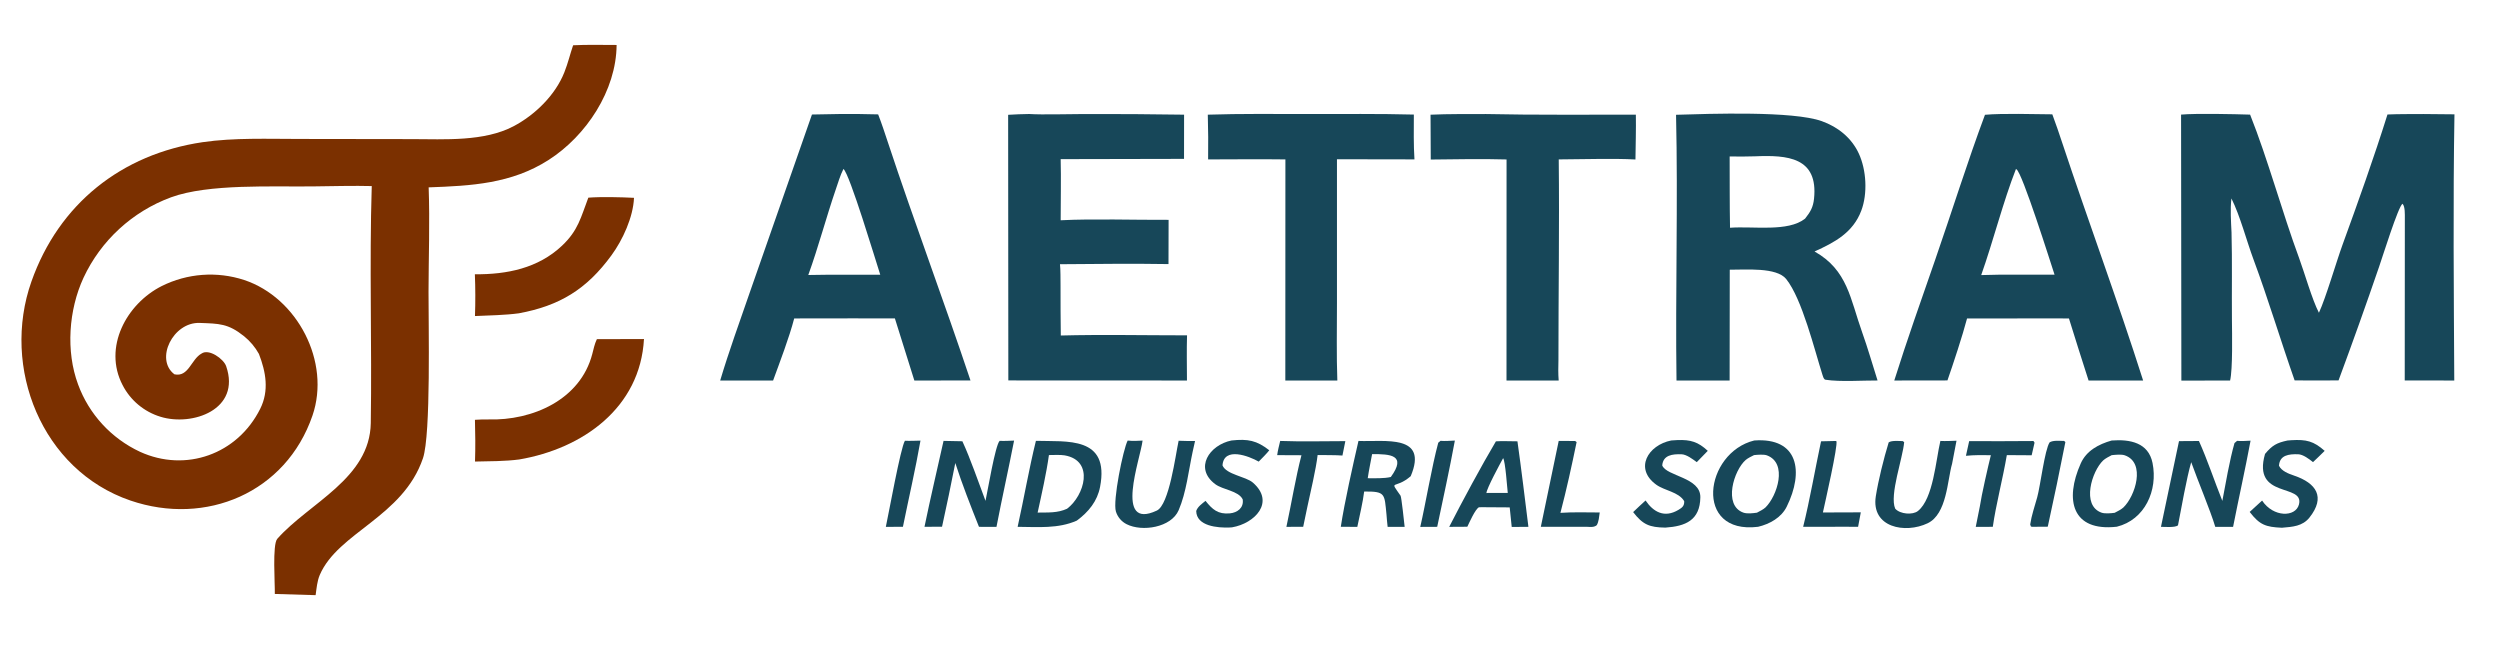
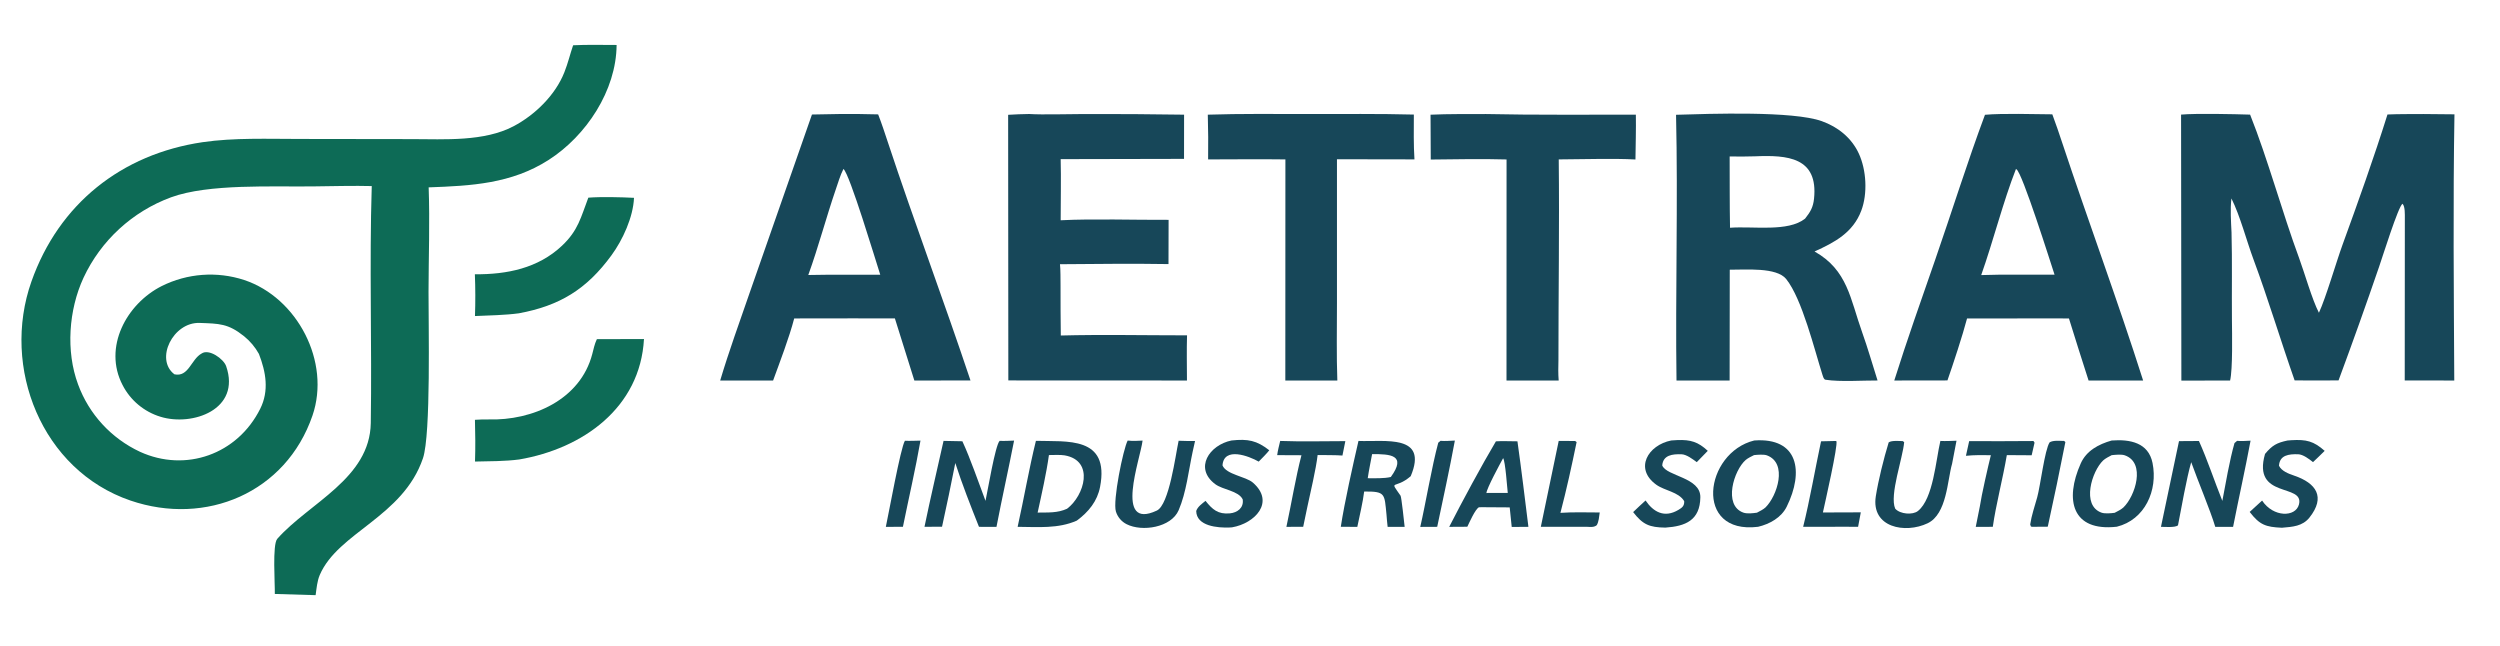
<svg xmlns="http://www.w3.org/2000/svg" width="93" height="24" viewBox="0 0 93 24" fill="none">
-   <path d="M21.32 1.684C21.829 1.658 22.422 1.673 22.938 1.673C22.926 3.367 21.808 5.054 20.409 5.95C19.023 6.837 17.532 6.913 15.946 6.97C15.993 8.257 15.944 9.566 15.941 10.855C15.937 12.027 16.035 16.164 15.734 17.047C14.989 19.234 12.581 19.799 11.896 21.387C11.797 21.616 11.776 21.895 11.741 22.14L10.223 22.095C10.233 21.731 10.127 20.257 10.314 20.045C11.5 18.705 13.761 17.805 13.793 15.736C13.838 12.808 13.738 9.848 13.829 6.922C13.242 6.904 12.253 6.926 11.666 6.934C10.155 6.955 7.759 6.828 6.365 7.339C4.925 7.869 3.753 8.946 3.105 10.336C2.555 11.529 2.444 13.062 2.904 14.3C3.31 15.407 4.139 16.308 5.209 16.807C6.903 17.581 8.831 16.907 9.68 15.207C10.016 14.535 9.893 13.842 9.632 13.166C9.492 12.914 9.306 12.691 9.082 12.51C8.485 12.03 8.148 12.04 7.426 12.013C6.437 11.977 5.752 13.366 6.488 13.924C7.017 14.04 7.11 13.364 7.498 13.152C7.772 12.96 8.319 13.35 8.413 13.622C8.973 15.24 7.151 15.868 5.972 15.504C5.36 15.318 4.85 14.892 4.559 14.323C3.83 12.922 4.703 11.303 6.017 10.641C6.969 10.166 8.07 10.085 9.081 10.415C11.065 11.073 12.309 13.467 11.624 15.46C10.639 18.327 7.663 19.581 4.852 18.62C1.554 17.493 0.039 13.671 1.169 10.473C2.189 7.585 4.52 5.734 7.538 5.289C8.702 5.118 9.984 5.169 11.153 5.169L15.32 5.175C16.547 5.178 18.008 5.272 19.101 4.698C19.899 4.279 20.659 3.539 20.994 2.69C21.136 2.329 21.198 2.042 21.32 1.684Z" fill="#7B3000" />
+   <path d="M21.32 1.684C21.829 1.658 22.422 1.673 22.938 1.673C22.926 3.367 21.808 5.054 20.409 5.95C19.023 6.837 17.532 6.913 15.946 6.97C15.993 8.257 15.944 9.566 15.941 10.855C15.937 12.027 16.035 16.164 15.734 17.047C14.989 19.234 12.581 19.799 11.896 21.387C11.797 21.616 11.776 21.895 11.741 22.14L10.223 22.095C10.233 21.731 10.127 20.257 10.314 20.045C11.5 18.705 13.761 17.805 13.793 15.736C13.838 12.808 13.738 9.848 13.829 6.922C13.242 6.904 12.253 6.926 11.666 6.934C10.155 6.955 7.759 6.828 6.365 7.339C4.925 7.869 3.753 8.946 3.105 10.336C2.555 11.529 2.444 13.062 2.904 14.3C3.31 15.407 4.139 16.308 5.209 16.807C6.903 17.581 8.831 16.907 9.68 15.207C10.016 14.535 9.893 13.842 9.632 13.166C9.492 12.914 9.306 12.691 9.082 12.51C8.485 12.03 8.148 12.04 7.426 12.013C6.437 11.977 5.752 13.366 6.488 13.924C7.017 14.04 7.11 13.364 7.498 13.152C7.772 12.96 8.319 13.35 8.413 13.622C8.973 15.24 7.151 15.868 5.972 15.504C5.36 15.318 4.85 14.892 4.559 14.323C3.83 12.922 4.703 11.303 6.017 10.641C6.969 10.166 8.07 10.085 9.081 10.415C11.065 11.073 12.309 13.467 11.624 15.46C10.639 18.327 7.663 19.581 4.852 18.62C1.554 17.493 0.039 13.671 1.169 10.473C2.189 7.585 4.52 5.734 7.538 5.289C8.702 5.118 9.984 5.169 11.153 5.169L15.32 5.175C16.547 5.178 18.008 5.272 19.101 4.698C19.899 4.279 20.659 3.539 20.994 2.69C21.136 2.329 21.198 2.042 21.32 1.684Z" fill="#0D6B56" />
  <path d="M90.151 4.242L91.306 4.253C91.251 7.497 91.282 10.905 91.299 14.155L89.456 14.153L89.46 8.133C89.459 7.98 89.474 7.681 89.373 7.58C89.216 7.676 88.623 9.578 88.508 9.907C88.021 11.328 87.516 12.743 86.994 14.151C86.449 14.155 85.905 14.155 85.36 14.151C84.843 12.68 84.377 11.124 83.83 9.651C83.572 8.957 83.336 8.036 83.009 7.382C82.961 7.79 82.994 8.238 83.013 8.651C83.041 9.712 83.018 10.834 83.028 11.898C83.033 12.406 83.06 13.73 82.96 14.155L81.147 14.159L81.136 4.263C81.722 4.213 83.107 4.245 83.704 4.264C84.36 5.909 84.905 7.92 85.526 9.599C85.729 10.15 86.01 11.146 86.264 11.635C86.523 11.079 86.91 9.741 87.143 9.102C87.717 7.527 88.313 5.857 88.814 4.259C89.235 4.24 89.725 4.246 90.151 4.242Z" fill="#174759" />
  <path d="M62.349 4.27C63.62 4.231 66.701 4.123 67.771 4.507C68.371 4.722 68.875 5.124 69.147 5.71C69.431 6.322 69.48 7.202 69.24 7.836C68.932 8.654 68.249 9.017 67.501 9.355C68.735 10.049 68.829 11.122 69.271 12.359C69.481 12.946 69.656 13.559 69.845 14.154C69.302 14.15 68.465 14.212 67.914 14.127C67.841 14.116 67.826 14.025 67.796 13.946C67.499 13.014 67.04 11.124 66.447 10.381C66.091 9.934 64.935 10.036 64.347 10.033L64.342 14.156L62.366 14.156C62.321 10.882 62.424 7.535 62.349 4.27ZM64.357 8.472C65.238 8.408 66.513 8.637 67.148 8.134C67.349 7.881 67.449 7.709 67.482 7.393C67.644 5.844 66.484 5.764 65.287 5.815C65.027 5.826 64.614 5.825 64.343 5.82C64.347 6.698 64.341 7.595 64.357 8.472Z" fill="#174759" />
  <path d="M31.254 4.241C31.725 4.237 32.196 4.242 32.667 4.255C32.798 4.59 32.92 4.963 33.034 5.308C34.013 8.268 35.116 11.198 36.102 14.153L34.014 14.156L33.29 11.845L31.719 11.843L29.544 11.846C29.361 12.554 29.012 13.461 28.759 14.156L26.791 14.155C27.107 13.094 27.523 11.945 27.885 10.898L30.205 4.26L31.254 4.241ZM30.068 10.23C30.539 10.221 31.01 10.217 31.481 10.22L32.745 10.219C32.577 9.703 31.604 6.456 31.376 6.285C31.257 6.521 31.179 6.789 31.093 7.04C30.732 8.093 30.447 9.184 30.068 10.23Z" fill="#174759" />
  <path d="M73.841 4.27C74.504 4.211 75.663 4.247 76.346 4.253C76.476 4.599 76.599 4.964 76.716 5.316C77.694 8.263 78.785 11.2 79.725 14.157L77.695 14.155C77.445 13.392 77.207 12.614 76.965 11.847L76.437 11.844L73.174 11.848C73.008 12.482 72.66 13.535 72.445 14.152L70.467 14.155C70.936 12.662 71.476 11.141 71.99 9.66C72.605 7.89 73.188 6.02 73.841 4.27ZM73.701 10.233C74.177 10.217 74.654 10.212 75.131 10.218L76.429 10.217C76.286 9.784 75.226 6.411 75.011 6.297C75.005 6.294 74.999 6.291 74.993 6.288C74.513 7.515 74.146 8.977 73.701 10.233Z" fill="#174759" />
  <path d="M38.285 4.241C38.801 4.273 39.712 4.243 40.256 4.243C41.52 4.238 42.784 4.246 44.048 4.266L44.046 5.91L39.457 5.92C39.476 6.638 39.457 7.465 39.457 8.194C40.663 8.132 42.226 8.185 43.472 8.178C43.468 8.727 43.467 9.275 43.468 9.824C42.138 9.801 40.763 9.819 39.431 9.829C39.455 10.027 39.449 10.399 39.452 10.61C39.451 11.233 39.454 11.857 39.462 12.481C40.971 12.441 42.636 12.475 44.158 12.475C44.141 13.008 44.154 13.616 44.155 14.155L37.51 14.152L37.503 4.271C37.755 4.251 38.031 4.248 38.285 4.241Z" fill="#174759" />
  <path d="M44.93 4.266C46.15 4.226 47.427 4.241 48.651 4.242C49.953 4.243 51.296 4.228 52.595 4.262C52.594 4.803 52.582 5.392 52.618 5.929L49.735 5.924V11.274C49.734 12.212 49.715 13.225 49.749 14.156L47.814 14.155L47.817 5.93C46.871 5.917 45.891 5.929 44.942 5.93C44.95 5.375 44.946 4.82 44.93 4.266Z" fill="#174759" />
  <path d="M55.281 4.242C57.118 4.283 59.012 4.261 60.854 4.266C60.863 4.812 60.846 5.385 60.839 5.933C60.049 5.887 58.815 5.927 57.985 5.93C58.013 8.377 57.973 10.936 57.974 13.395C57.968 13.665 57.962 13.885 57.983 14.155L56.042 14.157L56.044 5.932C55.154 5.905 54.114 5.925 53.224 5.935C53.225 5.379 53.222 4.823 53.216 4.267C53.882 4.236 54.61 4.245 55.281 4.242Z" fill="#174759" />
-   <path d="M22.204 12.617L23.956 12.612C23.816 15.169 21.681 16.688 19.316 17.092C18.797 17.161 18.198 17.159 17.67 17.17C17.688 16.626 17.682 16.16 17.668 15.617C17.812 15.607 18.029 15.599 18.169 15.603C19.802 15.652 21.592 14.873 22.033 13.167C22.077 12.996 22.121 12.788 22.199 12.628L22.204 12.617Z" fill="#7B3000" />
-   <path d="M21.886 7.353C22.376 7.316 23.101 7.334 23.585 7.359C23.555 8.078 23.165 8.926 22.747 9.497C21.817 10.771 20.81 11.375 19.302 11.655C18.806 11.723 18.178 11.735 17.669 11.757C17.687 11.239 17.686 10.721 17.665 10.203C18.857 10.213 20.017 9.979 20.905 9.142C21.512 8.571 21.609 8.079 21.886 7.353Z" fill="#7B3000" />
+   <path d="M22.204 12.617L23.956 12.612C23.816 15.169 21.681 16.688 19.316 17.092C18.797 17.161 18.198 17.159 17.67 17.17C17.688 16.626 17.682 16.16 17.668 15.617C17.812 15.607 18.029 15.599 18.169 15.603C19.802 15.652 21.592 14.873 22.033 13.167C22.077 12.996 22.121 12.788 22.199 12.628L22.204 12.617Z" fill="#0D6B56" />
+   <path d="M21.886 7.353C22.376 7.316 23.101 7.334 23.585 7.359C23.555 8.078 23.165 8.926 22.747 9.497C21.817 10.771 20.81 11.375 19.302 11.655C18.806 11.723 18.178 11.735 17.669 11.757C17.687 11.239 17.686 10.721 17.665 10.203C18.857 10.213 20.017 9.979 20.905 9.142C21.512 8.571 21.609 8.079 21.886 7.353Z" fill="#0D6B56" />
  <path d="M65.257 16.386C66.902 16.267 67.111 17.543 66.466 18.848C66.267 19.253 65.834 19.495 65.4 19.597C62.991 19.894 63.404 16.843 65.257 16.386ZM65.358 19.072C65.446 19.027 65.607 18.945 65.678 18.875C66.109 18.45 66.513 17.229 65.728 16.939C65.616 16.897 65.373 16.916 65.25 16.93C65.16 16.973 65.018 17.044 64.943 17.108C64.5 17.488 64.093 18.798 64.852 19.069C64.995 19.12 65.207 19.093 65.358 19.072Z" fill="#174759" />
  <path d="M78.553 16.387C79.234 16.335 79.921 16.464 80.074 17.222C80.281 18.244 79.786 19.338 78.746 19.594C77.075 19.782 76.799 18.596 77.403 17.241C77.614 16.765 78.07 16.525 78.553 16.387ZM78.666 19.076C78.758 19.03 78.916 18.949 78.99 18.878C79.429 18.46 79.834 17.213 79.04 16.937C78.914 16.893 78.687 16.919 78.555 16.932C78.466 16.978 78.311 17.058 78.239 17.127C77.817 17.525 77.417 18.806 78.18 19.072C78.305 19.115 78.533 19.095 78.666 19.076Z" fill="#174759" />
  <path d="M38.536 16.399C39.682 16.436 41.286 16.213 40.923 18.11C40.821 18.646 40.493 19.046 40.057 19.367C39.366 19.674 38.609 19.603 37.856 19.598C38.091 18.544 38.279 17.441 38.536 16.399ZM38.6 19.068C38.995 19.061 39.335 19.089 39.695 18.925C40.338 18.441 40.727 17.138 39.607 16.94C39.455 16.913 39.182 16.927 39.02 16.928C38.926 17.611 38.748 18.388 38.6 19.068Z" fill="#174759" />
  <path d="M50.535 16.403C51.507 16.443 53.146 16.134 52.478 17.715C51.88 18.23 51.663 17.808 52.101 18.44C52.135 18.49 52.236 19.446 52.253 19.6L51.62 19.599C51.601 19.462 51.59 19.277 51.577 19.135C51.499 18.368 51.546 18.277 50.747 18.285C50.705 18.652 50.569 19.223 50.492 19.6L49.878 19.596C50.015 18.69 50.327 17.31 50.535 16.403ZM50.88 17.79C51.145 17.79 51.487 17.804 51.739 17.744C52.339 16.919 51.715 16.891 51.042 16.893C50.99 17.177 50.92 17.508 50.88 17.79Z" fill="#174759" />
  <path d="M37.187 16.399C37.353 16.409 37.555 16.396 37.724 16.39C37.515 17.462 37.275 18.529 37.069 19.6L36.418 19.598C36.112 18.828 35.789 18.009 35.537 17.224C35.382 18.016 35.217 18.806 35.044 19.594L34.391 19.597C34.617 18.499 34.859 17.487 35.1 16.401L35.8 16.415C36.098 17.056 36.403 17.951 36.661 18.632C36.741 18.266 37.023 16.562 37.187 16.399Z" fill="#174759" />
  <path d="M83.221 16.399C83.364 16.416 83.572 16.4 83.721 16.393C83.522 17.462 83.281 18.53 83.071 19.599L82.408 19.599C82.229 18.997 81.75 17.861 81.513 17.193C81.338 17.803 81.149 18.886 81.021 19.544C80.912 19.631 80.545 19.6 80.388 19.598L81.059 16.41L81.8 16.405C82.11 17.089 82.383 17.915 82.671 18.633C82.79 18.007 82.942 17.112 83.124 16.48C83.162 16.448 83.194 16.421 83.221 16.399Z" fill="#174759" />
  <path d="M55.648 16.418C55.824 16.402 56.256 16.416 56.449 16.417C56.596 17.468 56.726 18.544 56.857 19.598L56.236 19.603L56.161 18.875L55.117 18.868L55.016 18.871C54.879 18.94 54.665 19.428 54.584 19.595L53.91 19.599C54.377 18.686 55.13 17.288 55.648 16.418ZM55.361 18.337L56.089 18.338C56.066 18.118 55.998 17.165 55.917 17.043C55.812 17.233 55.3 18.175 55.295 18.343L55.361 18.337Z" fill="#174759" />
  <path d="M70.763 16.408L70.775 16.407C70.792 16.418 70.812 16.431 70.835 16.445C70.788 17.035 70.28 18.422 70.502 18.923C70.687 19.131 71.154 19.163 71.347 19.009C71.92 18.553 72.014 17.107 72.182 16.403C72.381 16.413 72.583 16.402 72.782 16.395L72.618 17.25C72.441 17.859 72.429 19.12 71.709 19.465C70.874 19.864 69.598 19.626 69.78 18.461C69.873 17.873 70.073 17.063 70.259 16.457C70.36 16.382 70.624 16.406 70.763 16.408Z" fill="#174759" />
  <path d="M41.949 16.389C42.156 16.41 42.295 16.401 42.504 16.39C42.425 17.062 41.429 19.744 43.033 18.994C43.494 18.778 43.726 16.947 43.845 16.396C44.038 16.408 44.26 16.404 44.456 16.405L44.368 16.799C44.216 17.506 44.131 18.317 43.846 18.98C43.569 19.624 42.487 19.794 41.91 19.5C41.719 19.404 41.576 19.234 41.512 19.03C41.388 18.632 41.781 16.712 41.949 16.389Z" fill="#174759" />
  <path d="M45.811 16.386C46.425 16.32 46.748 16.384 47.217 16.75C47.139 16.857 46.925 17.068 46.824 17.172C46.46 16.965 45.527 16.606 45.477 17.313C45.617 17.656 46.343 17.723 46.608 17.954C47.443 18.681 46.68 19.473 45.831 19.617C45.799 19.62 45.767 19.622 45.735 19.623C45.301 19.64 44.508 19.576 44.499 19.009C44.551 18.85 44.713 18.74 44.845 18.632C45.102 18.952 45.308 19.139 45.752 19.097C46.033 19.071 46.277 18.888 46.228 18.575C46.066 18.253 45.492 18.224 45.206 18.01C44.413 17.417 44.985 16.555 45.811 16.386Z" fill="#174759" />
  <path d="M85.094 16.387C85.141 16.382 85.188 16.379 85.235 16.376C85.796 16.342 86.066 16.408 86.478 16.772C86.343 16.91 86.184 17.056 86.044 17.191C85.899 17.075 85.674 16.903 85.488 16.898C85.145 16.889 84.804 16.927 84.778 17.324C84.872 17.524 85.138 17.624 85.337 17.691C86.17 17.973 86.517 18.49 85.913 19.252C85.655 19.578 85.282 19.599 84.886 19.632C84.284 19.606 84.059 19.526 83.688 19.044L84.15 18.621C84.568 19.252 85.394 19.244 85.52 18.77C85.736 17.962 83.772 18.582 84.259 16.886C84.528 16.564 84.693 16.474 85.094 16.387Z" fill="#174759" />
  <path d="M62.172 16.385C62.247 16.379 62.323 16.374 62.399 16.371C62.894 16.352 63.171 16.439 63.529 16.771L63.12 17.192C62.972 17.083 62.741 16.906 62.555 16.899C62.215 16.887 61.867 16.927 61.835 17.314C61.994 17.72 63.263 17.753 63.253 18.498C63.241 19.356 62.701 19.577 61.951 19.627C61.362 19.618 61.114 19.519 60.753 19.05C60.897 18.907 61.066 18.757 61.215 18.618C61.502 19.041 61.91 19.283 62.44 18.966C62.581 18.882 62.662 18.816 62.652 18.642C62.442 18.295 61.927 18.258 61.612 18.03C60.785 17.432 61.304 16.557 62.172 16.385Z" fill="#174759" />
  <path d="M75.645 16.406L75.685 16.468L75.578 16.936L74.654 16.93C74.508 17.793 74.249 18.773 74.132 19.598L73.498 19.599L73.65 18.839C73.711 18.421 73.959 17.34 74.06 16.933C73.734 16.93 73.458 16.923 73.133 16.956L73.253 16.41C74.05 16.414 74.847 16.413 75.645 16.406Z" fill="#174759" />
  <path d="M47.623 16.403C48.394 16.432 49.269 16.412 50.047 16.41L49.939 16.946C49.679 16.926 49.286 16.932 49.016 16.927C48.955 17.458 48.746 18.326 48.632 18.863L48.479 19.596L47.854 19.599C48.036 18.759 48.202 17.747 48.414 16.935L47.511 16.931C47.534 16.758 47.583 16.573 47.623 16.403Z" fill="#174759" />
  <path d="M58.593 16.405L58.65 16.446C58.462 17.357 58.283 18.179 58.048 19.078C58.503 19.046 59.048 19.062 59.51 19.064C59.489 19.216 59.475 19.407 59.4 19.536C59.296 19.626 59.152 19.601 59.011 19.596L57.319 19.597L57.984 16.402L58.593 16.405Z" fill="#174759" />
  <path d="M68.298 16.404L68.314 16.412C68.379 16.566 67.892 18.695 67.812 19.064L69.222 19.059L69.121 19.598L68.668 19.595L67.077 19.598C67.315 18.652 67.533 17.4 67.743 16.417L68.298 16.404Z" fill="#174759" />
  <path d="M76.74 16.402C76.798 16.4 76.776 16.396 76.832 16.445C76.625 17.497 76.407 18.546 76.177 19.593L75.603 19.597L75.551 19.588L75.523 19.511C75.574 19.168 75.692 18.831 75.785 18.496C75.899 18.088 76.065 16.721 76.247 16.454C76.378 16.378 76.582 16.399 76.74 16.402Z" fill="#174759" />
  <path d="M33.663 16.396C33.837 16.405 34.064 16.395 34.242 16.391C34.061 17.429 33.8 18.554 33.589 19.596L32.953 19.6C33.058 19.118 33.502 16.652 33.663 16.396Z" fill="#174759" />
  <path d="M53.585 16.399C53.755 16.413 53.949 16.397 54.121 16.389C53.925 17.45 53.687 18.54 53.464 19.598L52.834 19.601C53.03 18.75 53.266 17.346 53.503 16.469C53.535 16.441 53.563 16.418 53.585 16.399Z" fill="#174759" />
</svg>
